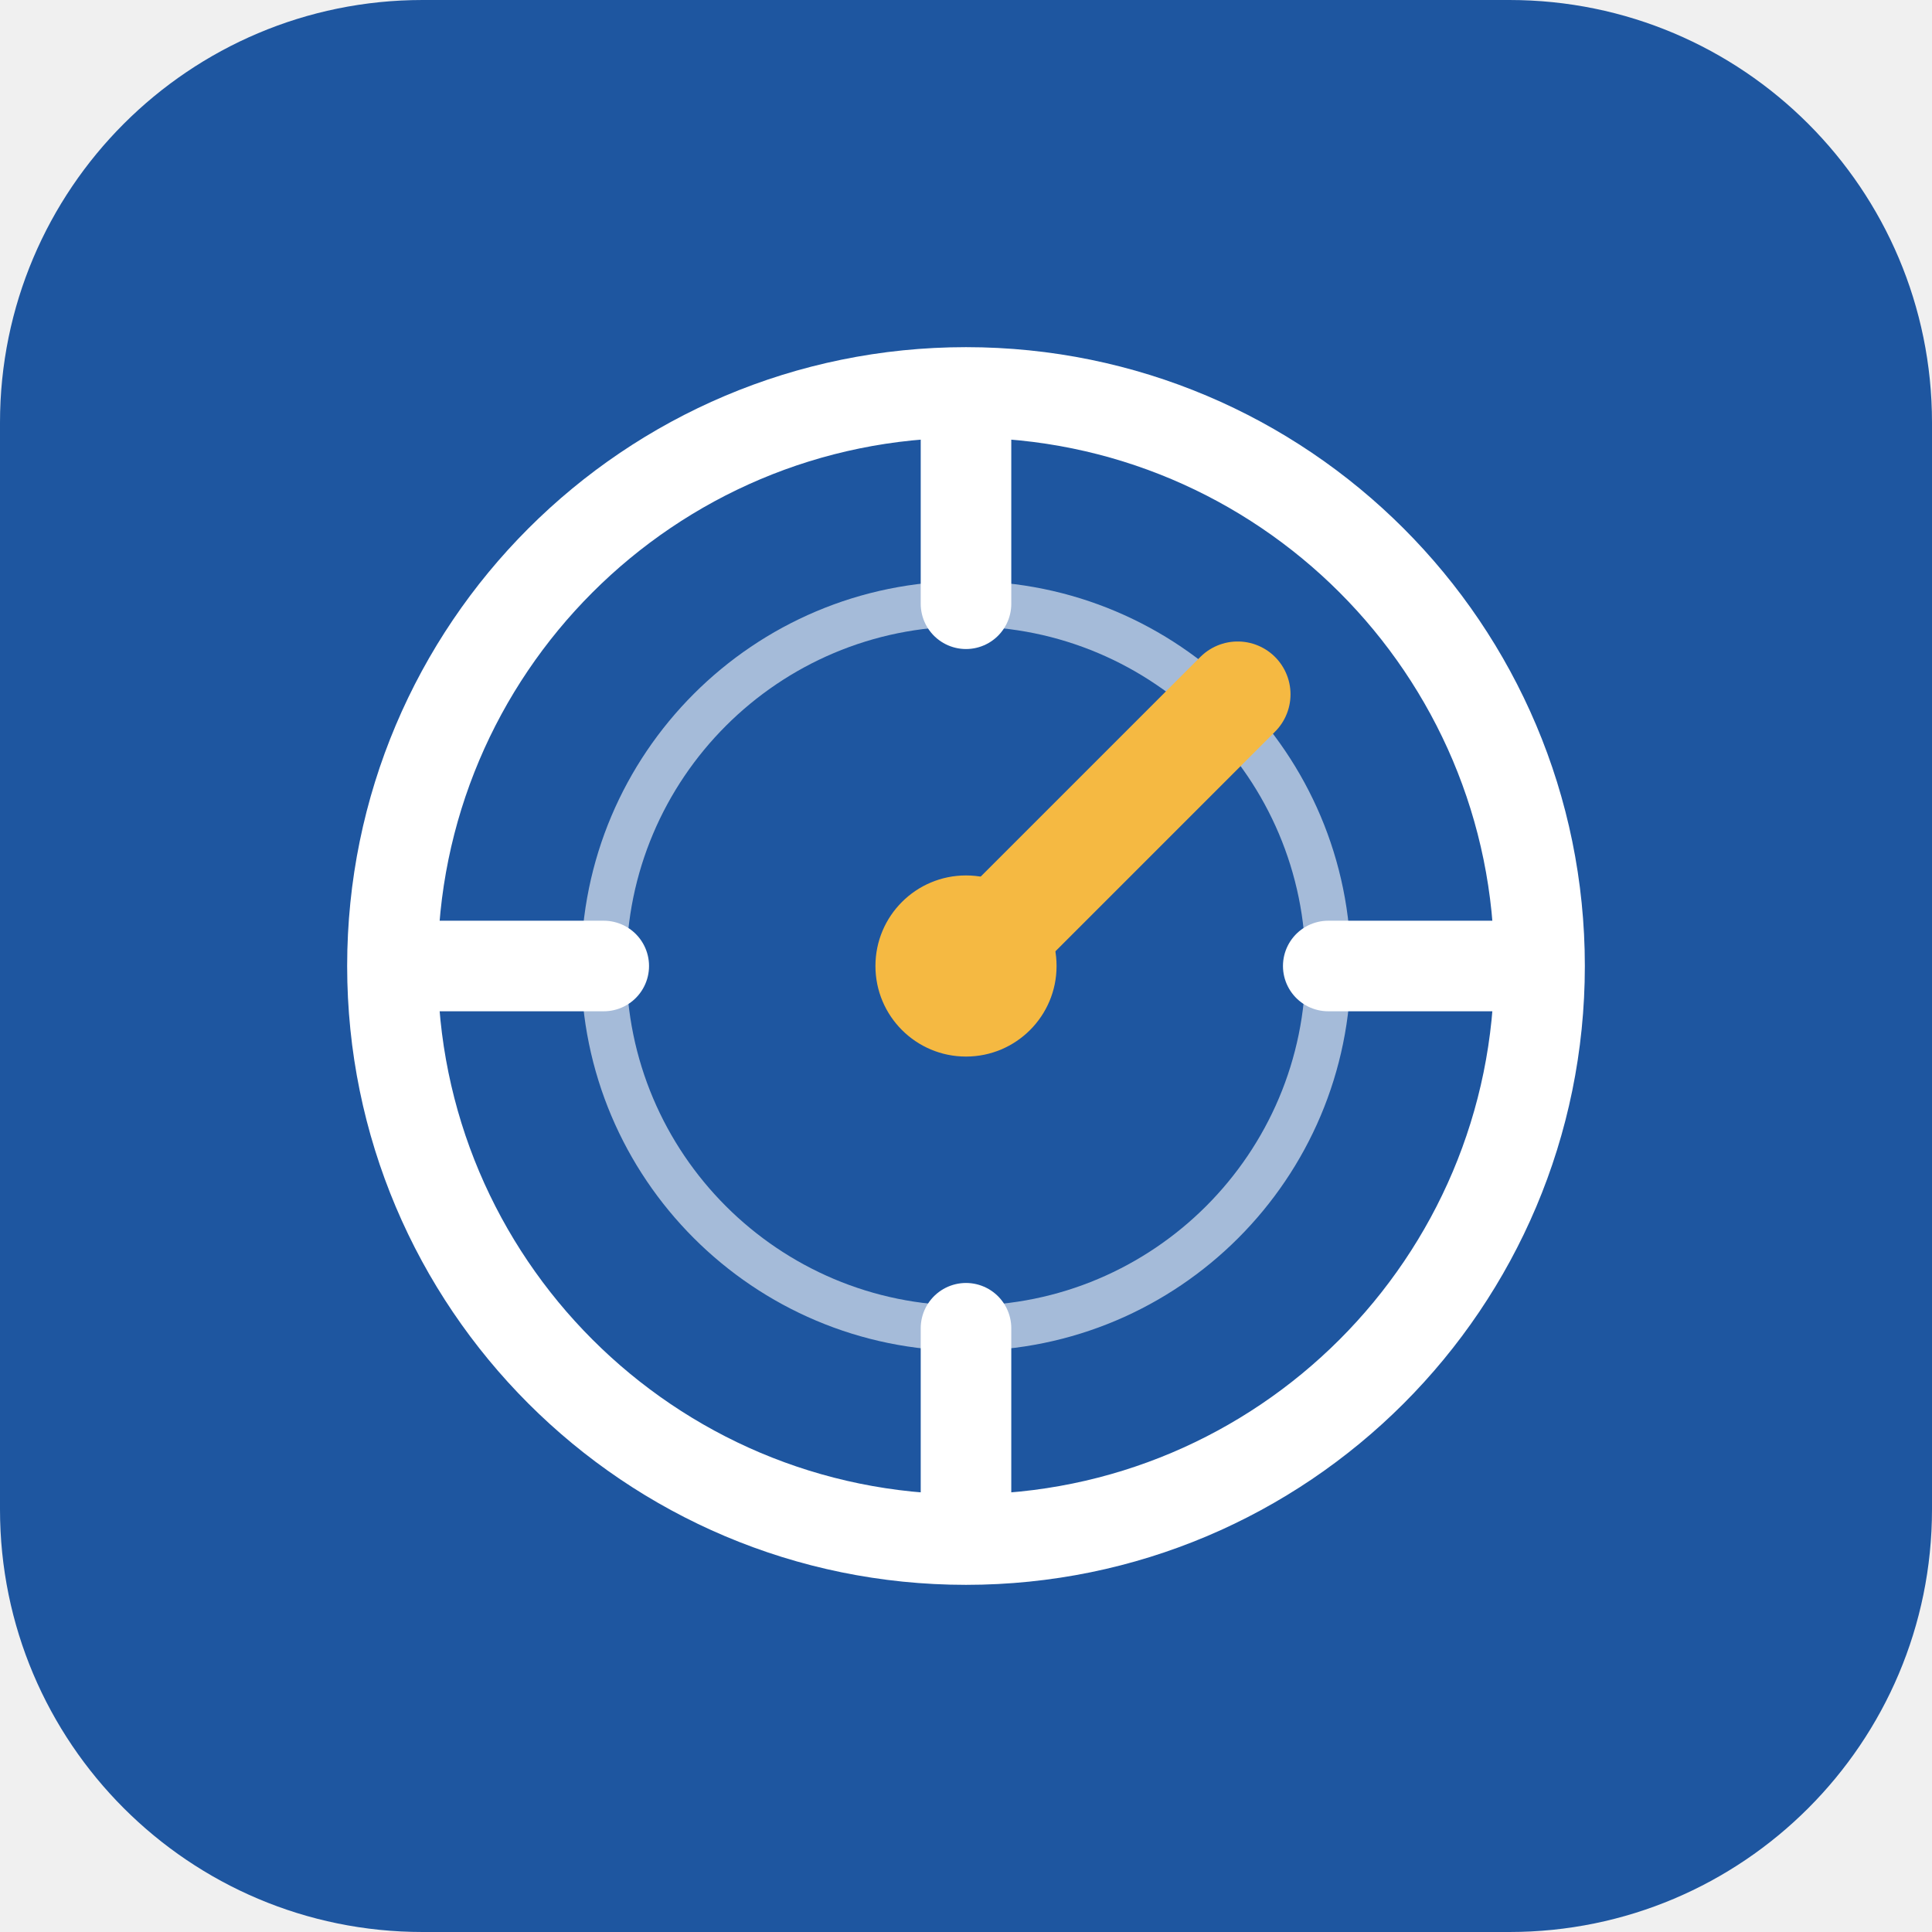
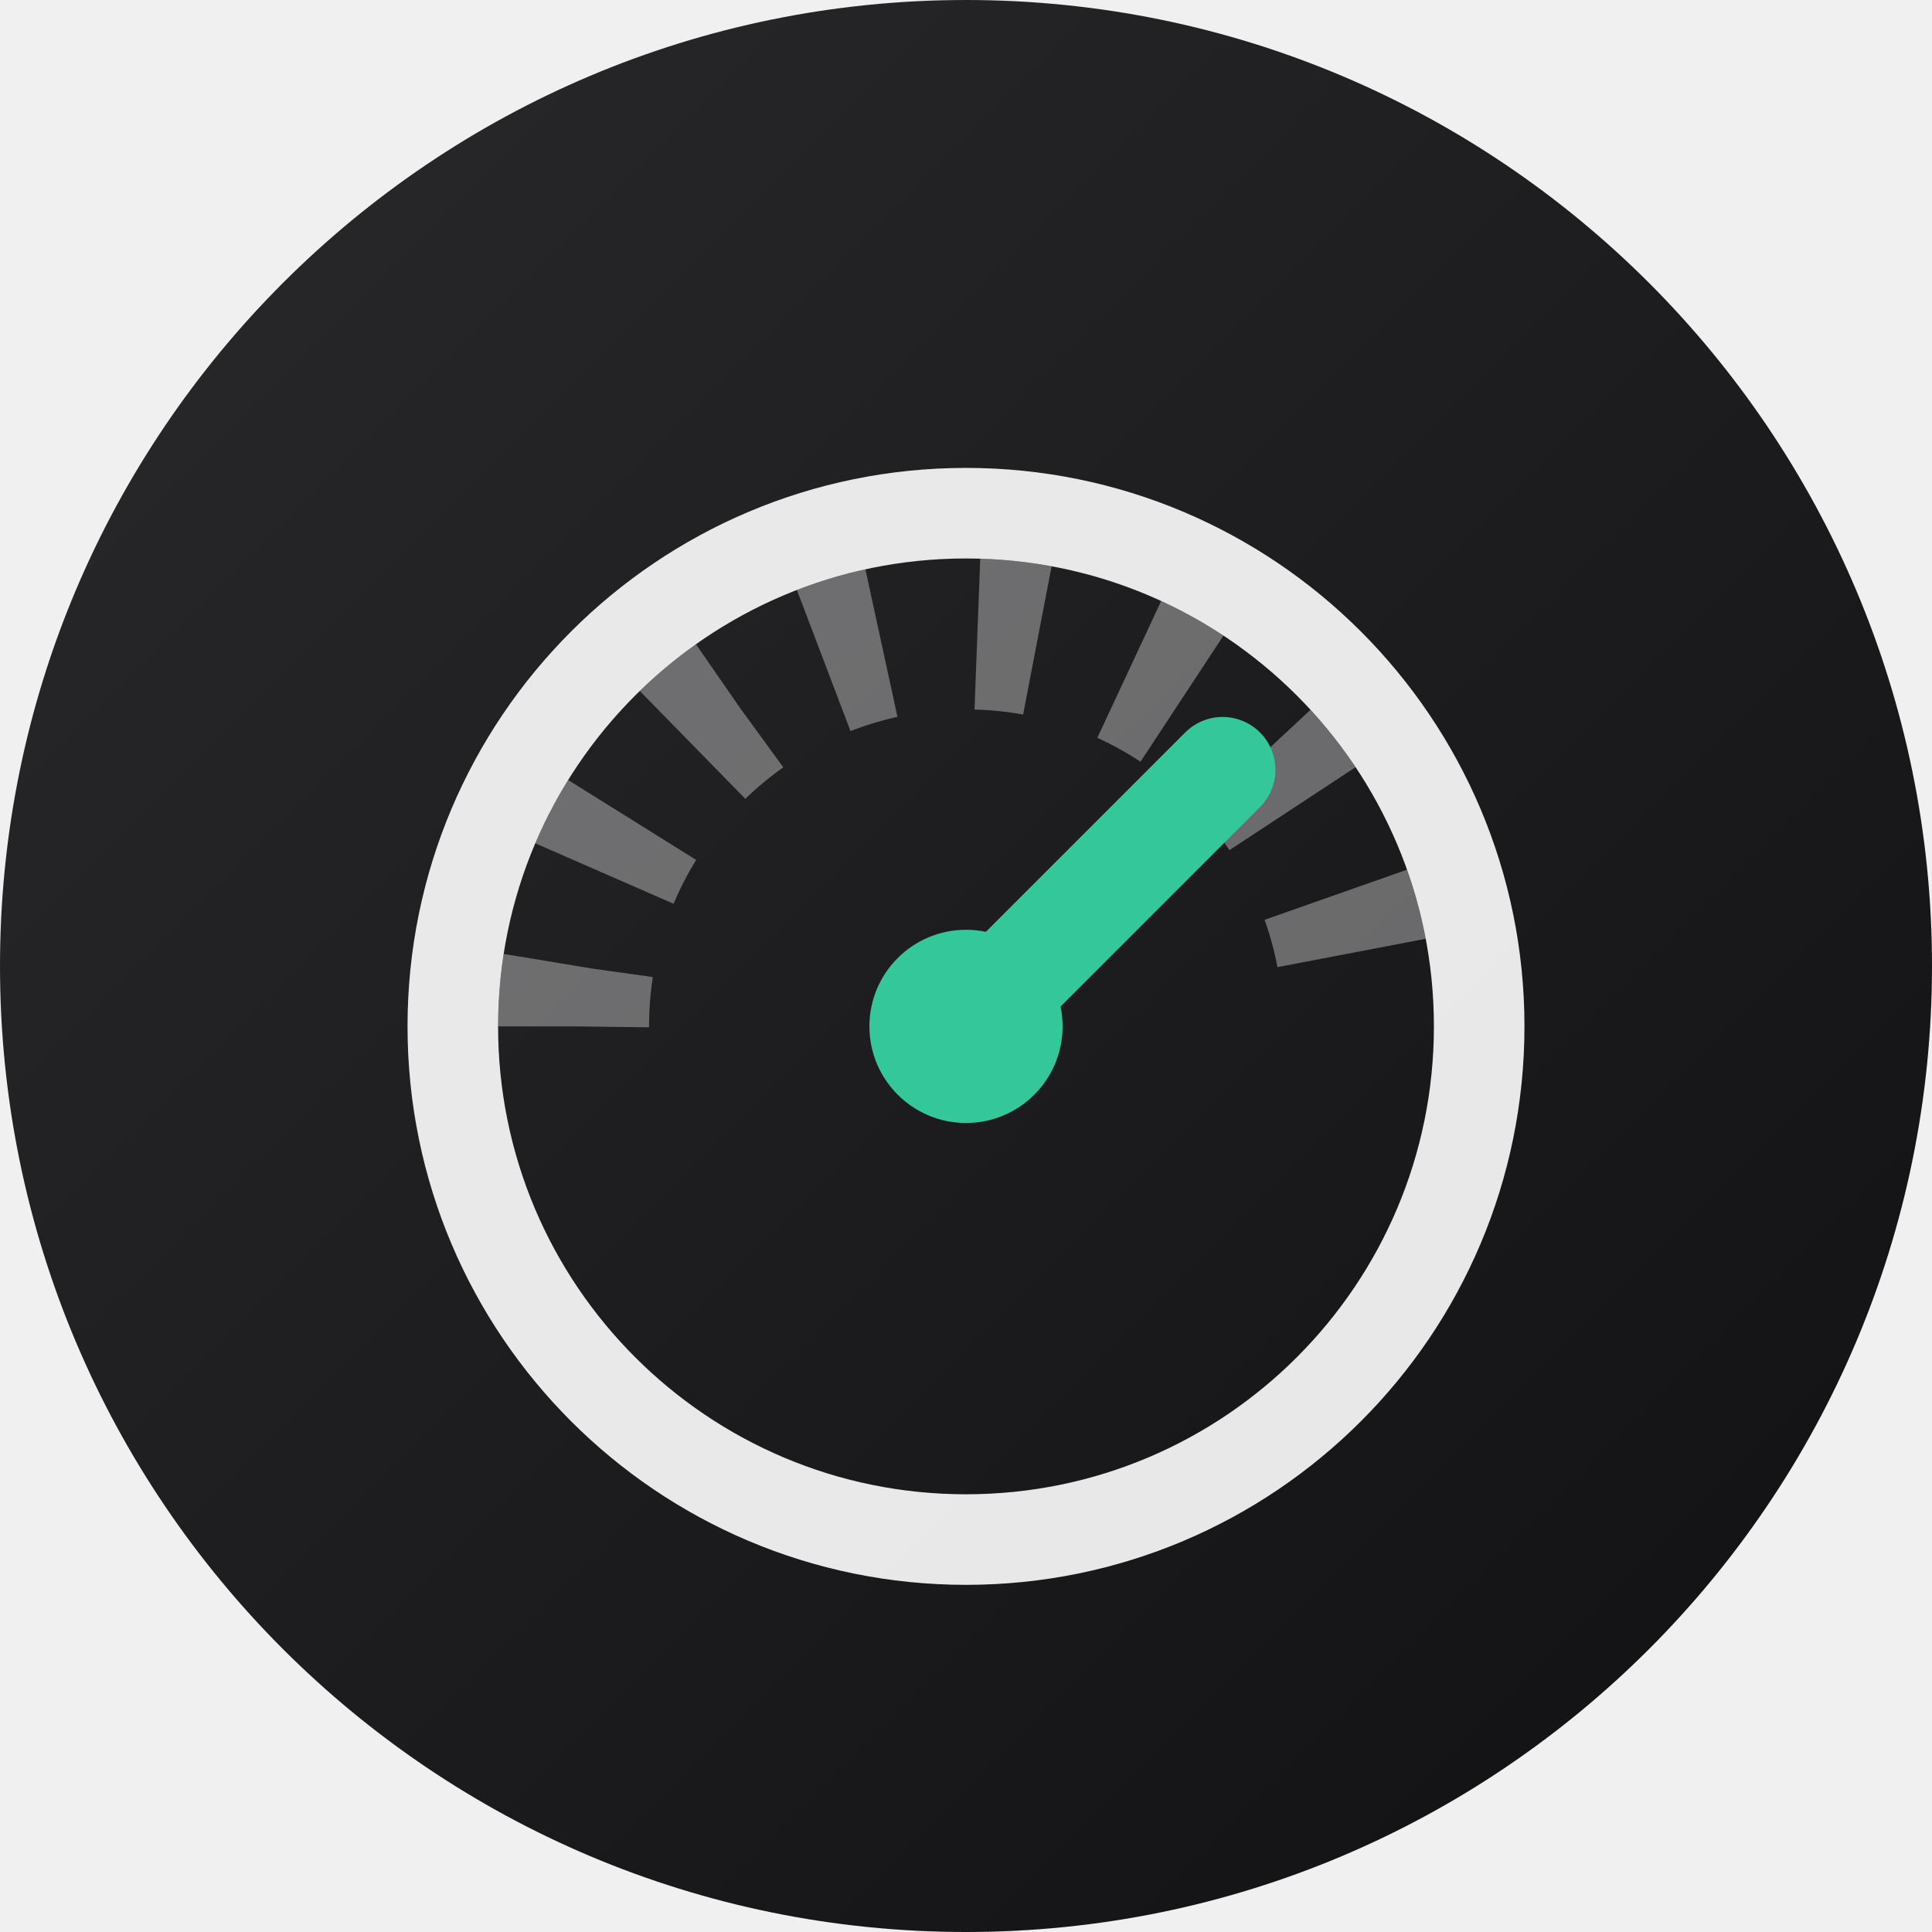
<svg xmlns="http://www.w3.org/2000/svg" viewBox="0 0 64 64">
-   <rect width="64" height="64" rx="14" fill="#1e56a0" />
-   <circle cx="32" cy="32" r="19" fill="none" stroke="#fff" stroke-width="3" />
-   <circle cx="32" cy="32" r="12" fill="none" stroke="#fff" stroke-width="1.5" opacity=".6" />
-   <path d="M32 14v6M32 44v6M14 32h6M44 32h6" stroke="#fff" stroke-width="3" stroke-linecap="round" />
-   <path d="M32 32l9-9" stroke="#f5b942" stroke-width="3.5" stroke-linecap="round" />
-   <circle cx="32" cy="32" r="3" fill="#f5b942" />
+   <defs>
+     <linearGradient id="g" x1="0" y1="0" x2="1" y2="1">
+       <stop offset="0" stop-color="#2a2a2d" />
+       <stop offset="1" stop-color="#101012" />
+     </linearGradient>
+   </defs>
+   <rect width="64" height="64" rx="32" fill="url(#g)" />
+   <circle cx="32" cy="34" r="17" fill="none" stroke="#fff" stroke-opacity=".9" stroke-width="3" />
+   <path d="M19 34a13 13 0 0 1 26 0" fill="none" stroke="#fff" stroke-opacity=".35" stroke-width="5" stroke-dasharray="2 3.2" />
+   <path d="M32 34l8.5-8.5" stroke="#34c79a" stroke-width="3.5" stroke-linecap="round" />
+   <circle cx="32" cy="34" r="3.2" fill="#34c79a" />
</svg>
